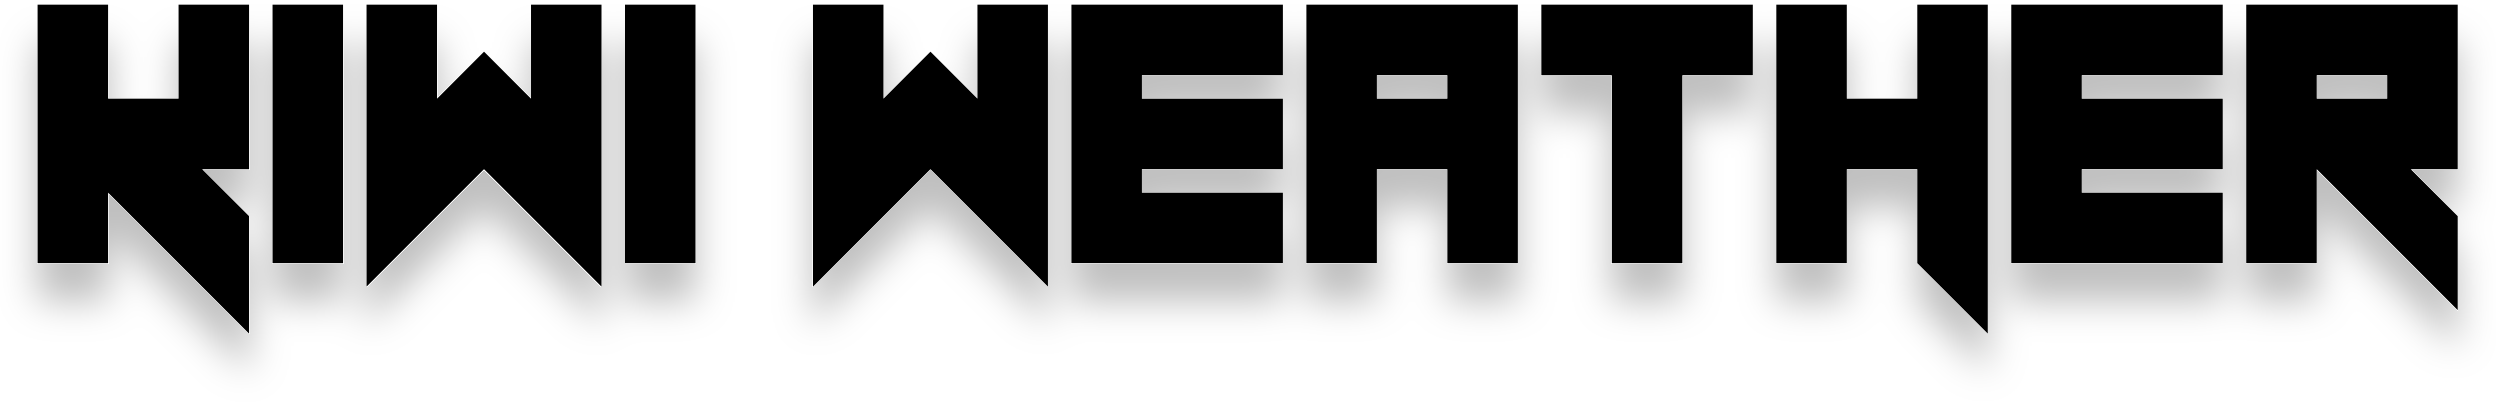
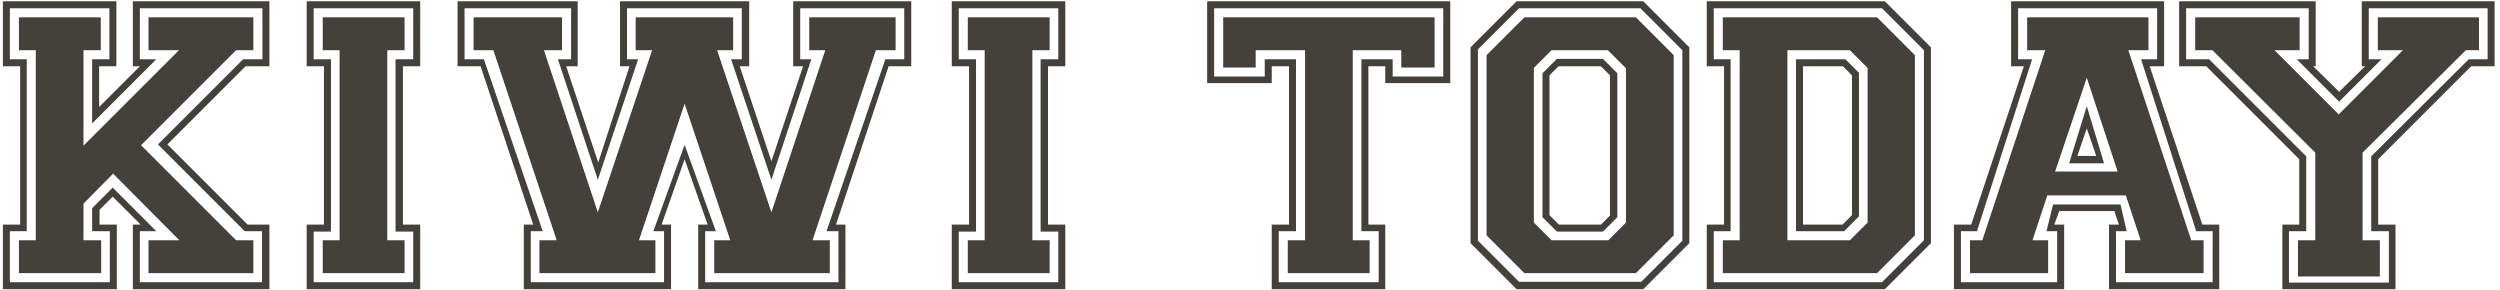
- <svg xmlns="http://www.w3.org/2000/svg" width="266" height="44" viewBox="0 0 266 44" fill="none">
-   <g filter="url(#filter0_d_2_2)">
-     <path d="M26.5 35.5L11.5 20.5V28H4V0.5H11.5V10.5H19V0.5H26.5V18H21.5L26.5 23V35.5ZM29 28V0.5H36.5V28H29ZM39 30.5V0.5H46.5V10.5L51.5 5.5L56.5 10.5V0.5H64V30.5L51.5 18L39 30.5ZM66.5 28V0.5H74V28H66.5ZM86.5 30.5V0.5H94V10.5L99 5.5L104 10.5V0.5H111.5V30.5L99 18L86.5 30.5ZM114 28V0.5H136.5V8H121.5V10.5H136.5V18H121.5V20.5H136.5V28H114ZM154 10.5V8H146.5V10.5H154ZM139 28V0.5H161.5V28H154V18H146.5V28H139ZM171.5 28V8H164V0.5H186.5V8H179V28H171.5ZM211.5 35.5L204 28V18H196.5V28H189V0.5H196.5V10.5H204V0.5H211.5V35.5ZM214 28V0.5H236.5V8H221.5V10.5H236.5V18H221.5V20.5H236.5V28H214ZM254 10.5V8H246.5V10.5H254ZM261.5 33L246.5 18V28H239V0.5H261.5V18H256.5L261.5 23V33Z" fill="black" />
-   </g>
-   <defs>
-     <filter id="filter0_d_2_2" x="0" y="0.5" width="265.5" height="43" filterUnits="userSpaceOnUse" color-interpolation-filters="sRGB">
-       <feFlood flood-opacity="0" result="BackgroundImageFix" />
-       <feColorMatrix in="SourceAlpha" type="matrix" values="0 0 0 0 0 0 0 0 0 0 0 0 0 0 0 0 0 0 127 0" result="hardAlpha" />
-       <feOffset dy="4" />
-       <feGaussianBlur stdDeviation="2" />
-       <feComposite in2="hardAlpha" operator="out" />
-       <feColorMatrix type="matrix" values="0 0 0 0 0 0 0 0 0 0 0 0 0 0 0 0 0 0 0.25 0" />
-       <feBlend mode="normal" in2="BackgroundImageFix" result="effect1_dropShadow_2_2" />
-       <feBlend mode="normal" in="SourceGraphic" in2="effect1_dropShadow_2_2" result="shape" />
-     </filter>
-   </defs>
+ <svg xmlns="http://www.w3.org/2000/svg" width="389" height="45" viewBox="0 0 389 45" fill="none">
+   <path d="M0.448 45V34.952H3.136V10.312H0.448V0.2H18.112V10.312H15.424V16.648L21.76 10.312H20.672V0.2H41.92V10.312H38.208L26.048 22.472L38.528 34.952H41.92V45H20.672V34.952H21.888L17.536 30.6L15.488 32.648V34.952H18.176V45H0.448ZM17.088 43.912V35.976H14.336V32.392L17.536 29.192L24.32 35.976H21.76V43.912H40.768V35.976H38.08L24.576 22.472L37.824 9.224H40.832V1.288H21.76V9.224H24.32L14.336 19.208V9.224H17.024V1.288H1.536V9.224H4.16V35.976H1.536V43.912H17.088ZM2.944 42.504V37.384H5.568V7.816H2.944V2.696H15.68V7.816H12.992V22.664L27.84 7.816H23.104V2.696H39.424V7.816H36.736L21.952 22.6L36.736 37.384H39.424V42.504H23.104V37.384H27.904L17.6 27.016L12.992 31.688V37.384H15.744V42.504H2.944ZM47.719 45V34.952H50.407V10.312H47.719V0.2H65.383V10.312H62.695V34.952H65.383V45H47.719ZM64.295 43.912V36.04H61.543V9.224H64.295V1.288H48.807V9.224H51.495V36.04H48.807V43.912H64.295ZM50.215 42.504V37.384H52.839V7.816H50.215V2.696H62.951V7.816H60.263V37.384H62.951V42.504H50.215ZM71.198 10.312V0.2H89.886V10.312H88.094L93.086 25.288L97.95 10.312H96.478V0.2H116.574V10.312H115.102L120.03 25.096L124.958 10.312H123.422V0.2H141.79V10.312H138.27L130.078 34.952H131.55V45H108.638V34.952H110.11L106.526 24.776L102.942 34.952H104.414V45H81.502V34.952H82.974L74.782 10.312H71.198ZM75.294 9.224L84.446 35.976H82.59V43.912H103.326V35.976H101.662L106.526 22.536L111.39 35.976H109.726V43.912H130.462V35.976H128.606L137.758 9.224H140.702V1.288H124.51V9.224H126.238L120.03 27.976L113.758 9.224H115.422V1.288H97.566V9.224H99.294L93.022 27.976L86.814 9.224H88.862V1.288H72.286V9.224H75.294ZM73.694 7.816V2.696H87.454V7.816H84.638L93.022 33.032L101.47 7.816H98.91V2.696H114.078V7.816H111.582L120.03 33.032L128.414 7.816H125.918V2.696H139.358V7.816H136.286L126.43 37.384H129.118V42.504H111.134V37.384H113.63L106.526 16.136L99.422 37.384H101.982V42.504H83.934V37.384H86.622L76.766 7.816H73.694ZM148.094 45V34.952H150.782V10.312H148.094V0.2H165.758V10.312H163.07V34.952H165.758V45H148.094ZM164.67 43.912V36.04H161.918V9.224H164.67V1.288H149.182V9.224H151.87V36.04H149.182V43.912H164.67ZM150.59 42.504V37.384H153.214V7.816H150.59V2.696H163.326V7.816H160.638V37.384H163.326V42.504H150.59ZM187.834 12.936V0.2H225.658V12.936H215.546V10.312H212.922V34.952H215.546V45H197.882V34.952H200.57V10.312H197.882V12.936H187.834ZM196.794 11.912V9.224H201.658V35.976H198.97V43.912H214.522V35.976H211.834V9.224H216.698V11.912H224.569V1.288H188.922V11.912H196.794ZM190.33 10.504V2.696H223.226V10.504H218.042V7.816H210.49V37.384H213.114V42.504H200.378V37.384H203.066V7.816H195.385V10.504H190.33ZM228.813 37.832V7.368L235.981 0.2H255.693L262.861 7.368V37.832L255.693 45H235.981L228.813 37.832ZM236.365 43.848H255.373L261.773 37.448V7.816L255.245 1.288H236.365L229.965 7.688V37.448L236.365 43.848ZM231.309 36.616V8.584L237.197 2.696H254.541L260.429 8.584V36.616L254.541 42.504H237.197L231.309 36.616ZM241.421 37.384H250.253L253.005 34.632V10.632L250.189 7.816H241.421L238.669 10.568V34.632L241.421 37.384ZM240.013 33.8V11.4L242.253 9.16H249.421L251.661 11.4V33.8L249.421 36.04H242.253L240.013 33.8ZM242.573 34.952H249.101L250.509 33.544V11.72L249.101 10.312H242.509L241.101 11.72V33.48L242.573 34.952ZM265.573 45V34.952H268.261V10.312H265.573V0.2H293.285L300.453 7.368V37.832L293.285 45H265.573ZM292.837 43.912L299.365 37.384V7.816L292.837 1.288H266.661V9.224H269.285V35.976H266.661V43.912H292.837ZM268.069 42.504V37.384H270.693V7.816H268.069V2.696H292.069L297.957 8.584V36.616L292.069 42.504H268.069ZM287.845 37.384L290.597 34.632V10.568L287.845 7.816H278.117V37.384H287.845ZM279.461 35.976V9.224H287.141L289.253 11.336V33.672L286.949 35.976H279.461ZM286.693 34.952L288.165 33.48V11.72L286.757 10.312H280.549V34.952H286.693ZM304.032 45V34.952H306.72L314.912 10.312H312.928V0.2H336.736V10.312H334.496L342.688 34.952H345.312V45H328.16V34.952H329.696L328.992 32.84H320.416L319.648 34.952H321.184V45H304.032ZM320.096 43.912V35.976H318.432L319.456 31.816H329.952L330.912 35.976H329.248V43.912H344.288V35.976H341.728L333.152 9.224H335.648V1.288H314.016V9.224H316.192L307.616 35.976H305.12V43.912H320.096ZM306.528 42.504V37.384H308.448L318.24 7.816H315.424V2.696H334.304V7.816H331.168L340.96 37.384H342.88V42.504H330.656V37.384H333.088L330.784 30.408H318.56L316.256 37.384H318.688V42.504H306.528ZM329.504 26.696L324.704 12.104L319.776 26.696H329.504ZM321.952 25.416L324.704 16.52L327.392 25.416H321.952ZM326.176 24.264L324.704 19.976L323.232 24.264H326.176ZM339.073 10.312V0.2H360.321V10.312H359.937L363.969 14.28L368.001 10.312H367.489V0.2H388.161V10.312H384.513L370.049 24.776V34.952H372.737V45H355.137V34.952H357.761V24.776L343.297 10.312H339.073ZM343.745 9.224L358.849 24.328V35.976H356.161V43.976H371.713V35.976H368.961V24.328L384.129 9.224H387.073V1.288H368.577V9.224H370.561L363.969 15.816L357.377 9.224H359.233V1.288H340.161V9.224H343.745ZM341.569 7.816V2.696H357.825V7.816H353.921L363.905 17.8L373.889 7.816H369.985V2.696H385.729V7.816H383.681L367.617 23.752V37.384H370.305V43.016H357.569V37.384H360.257V23.752L344.257 7.816H341.569Z" fill="#44413C" />
</svg>
